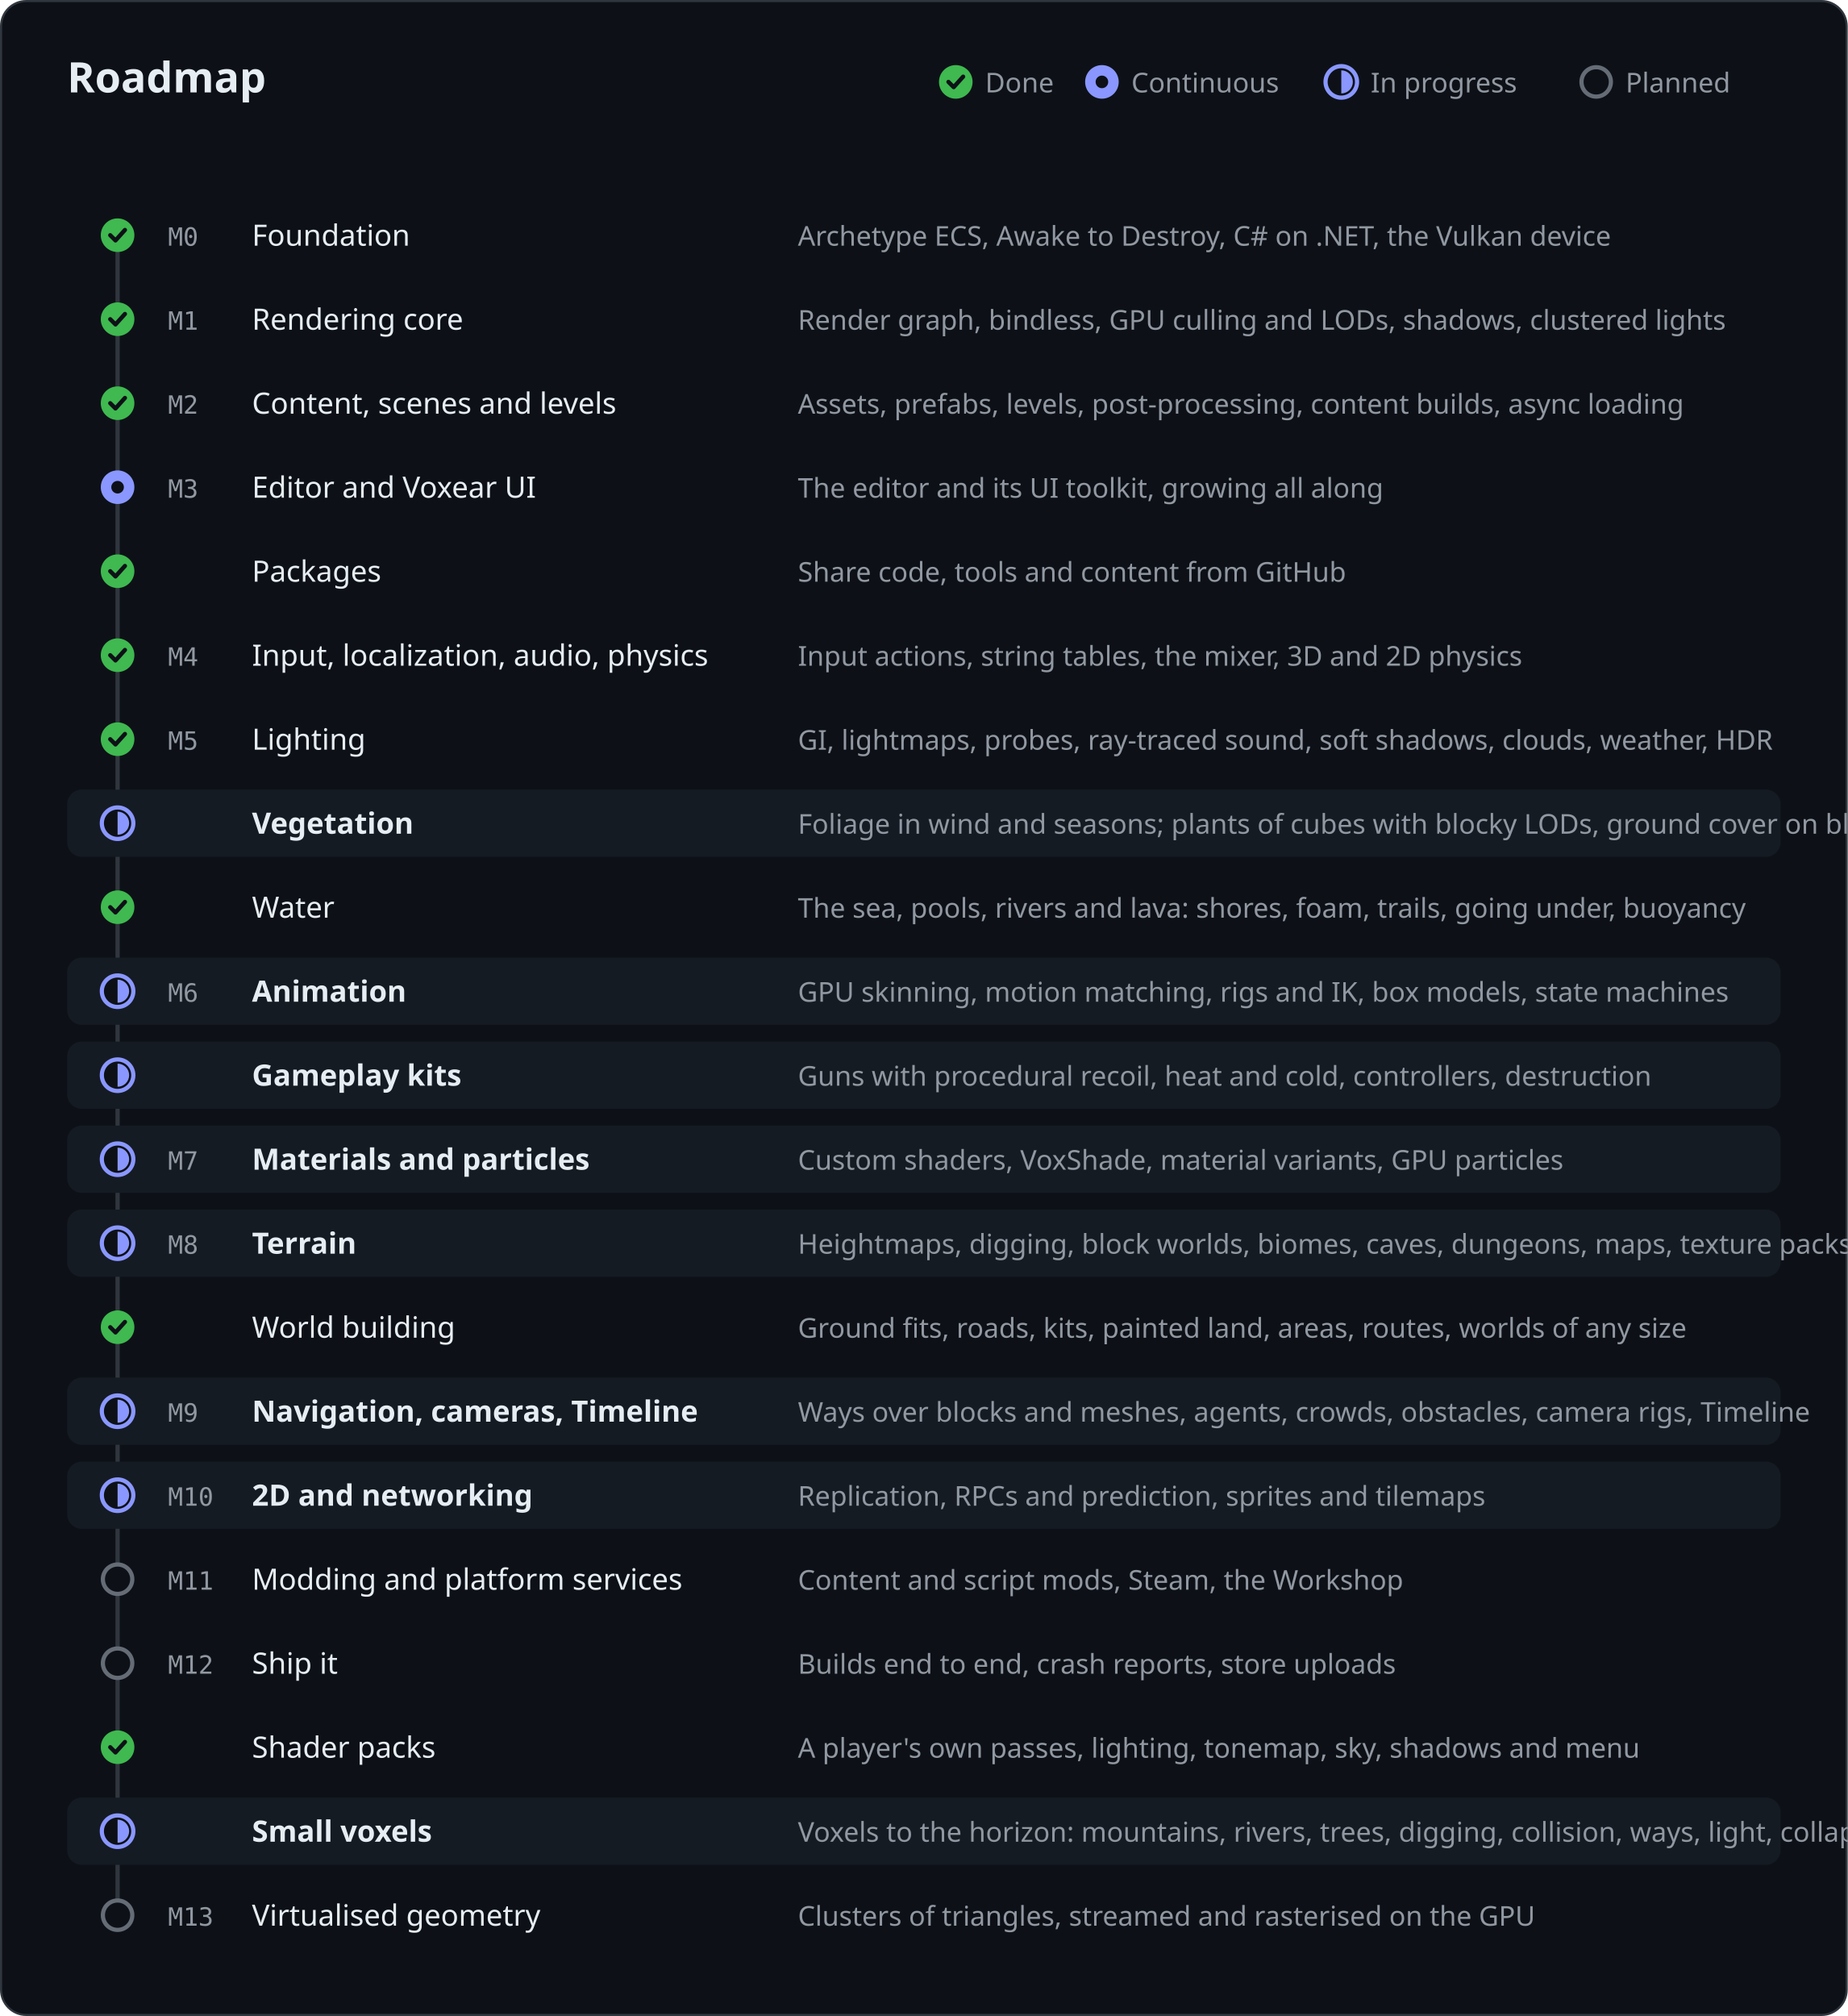
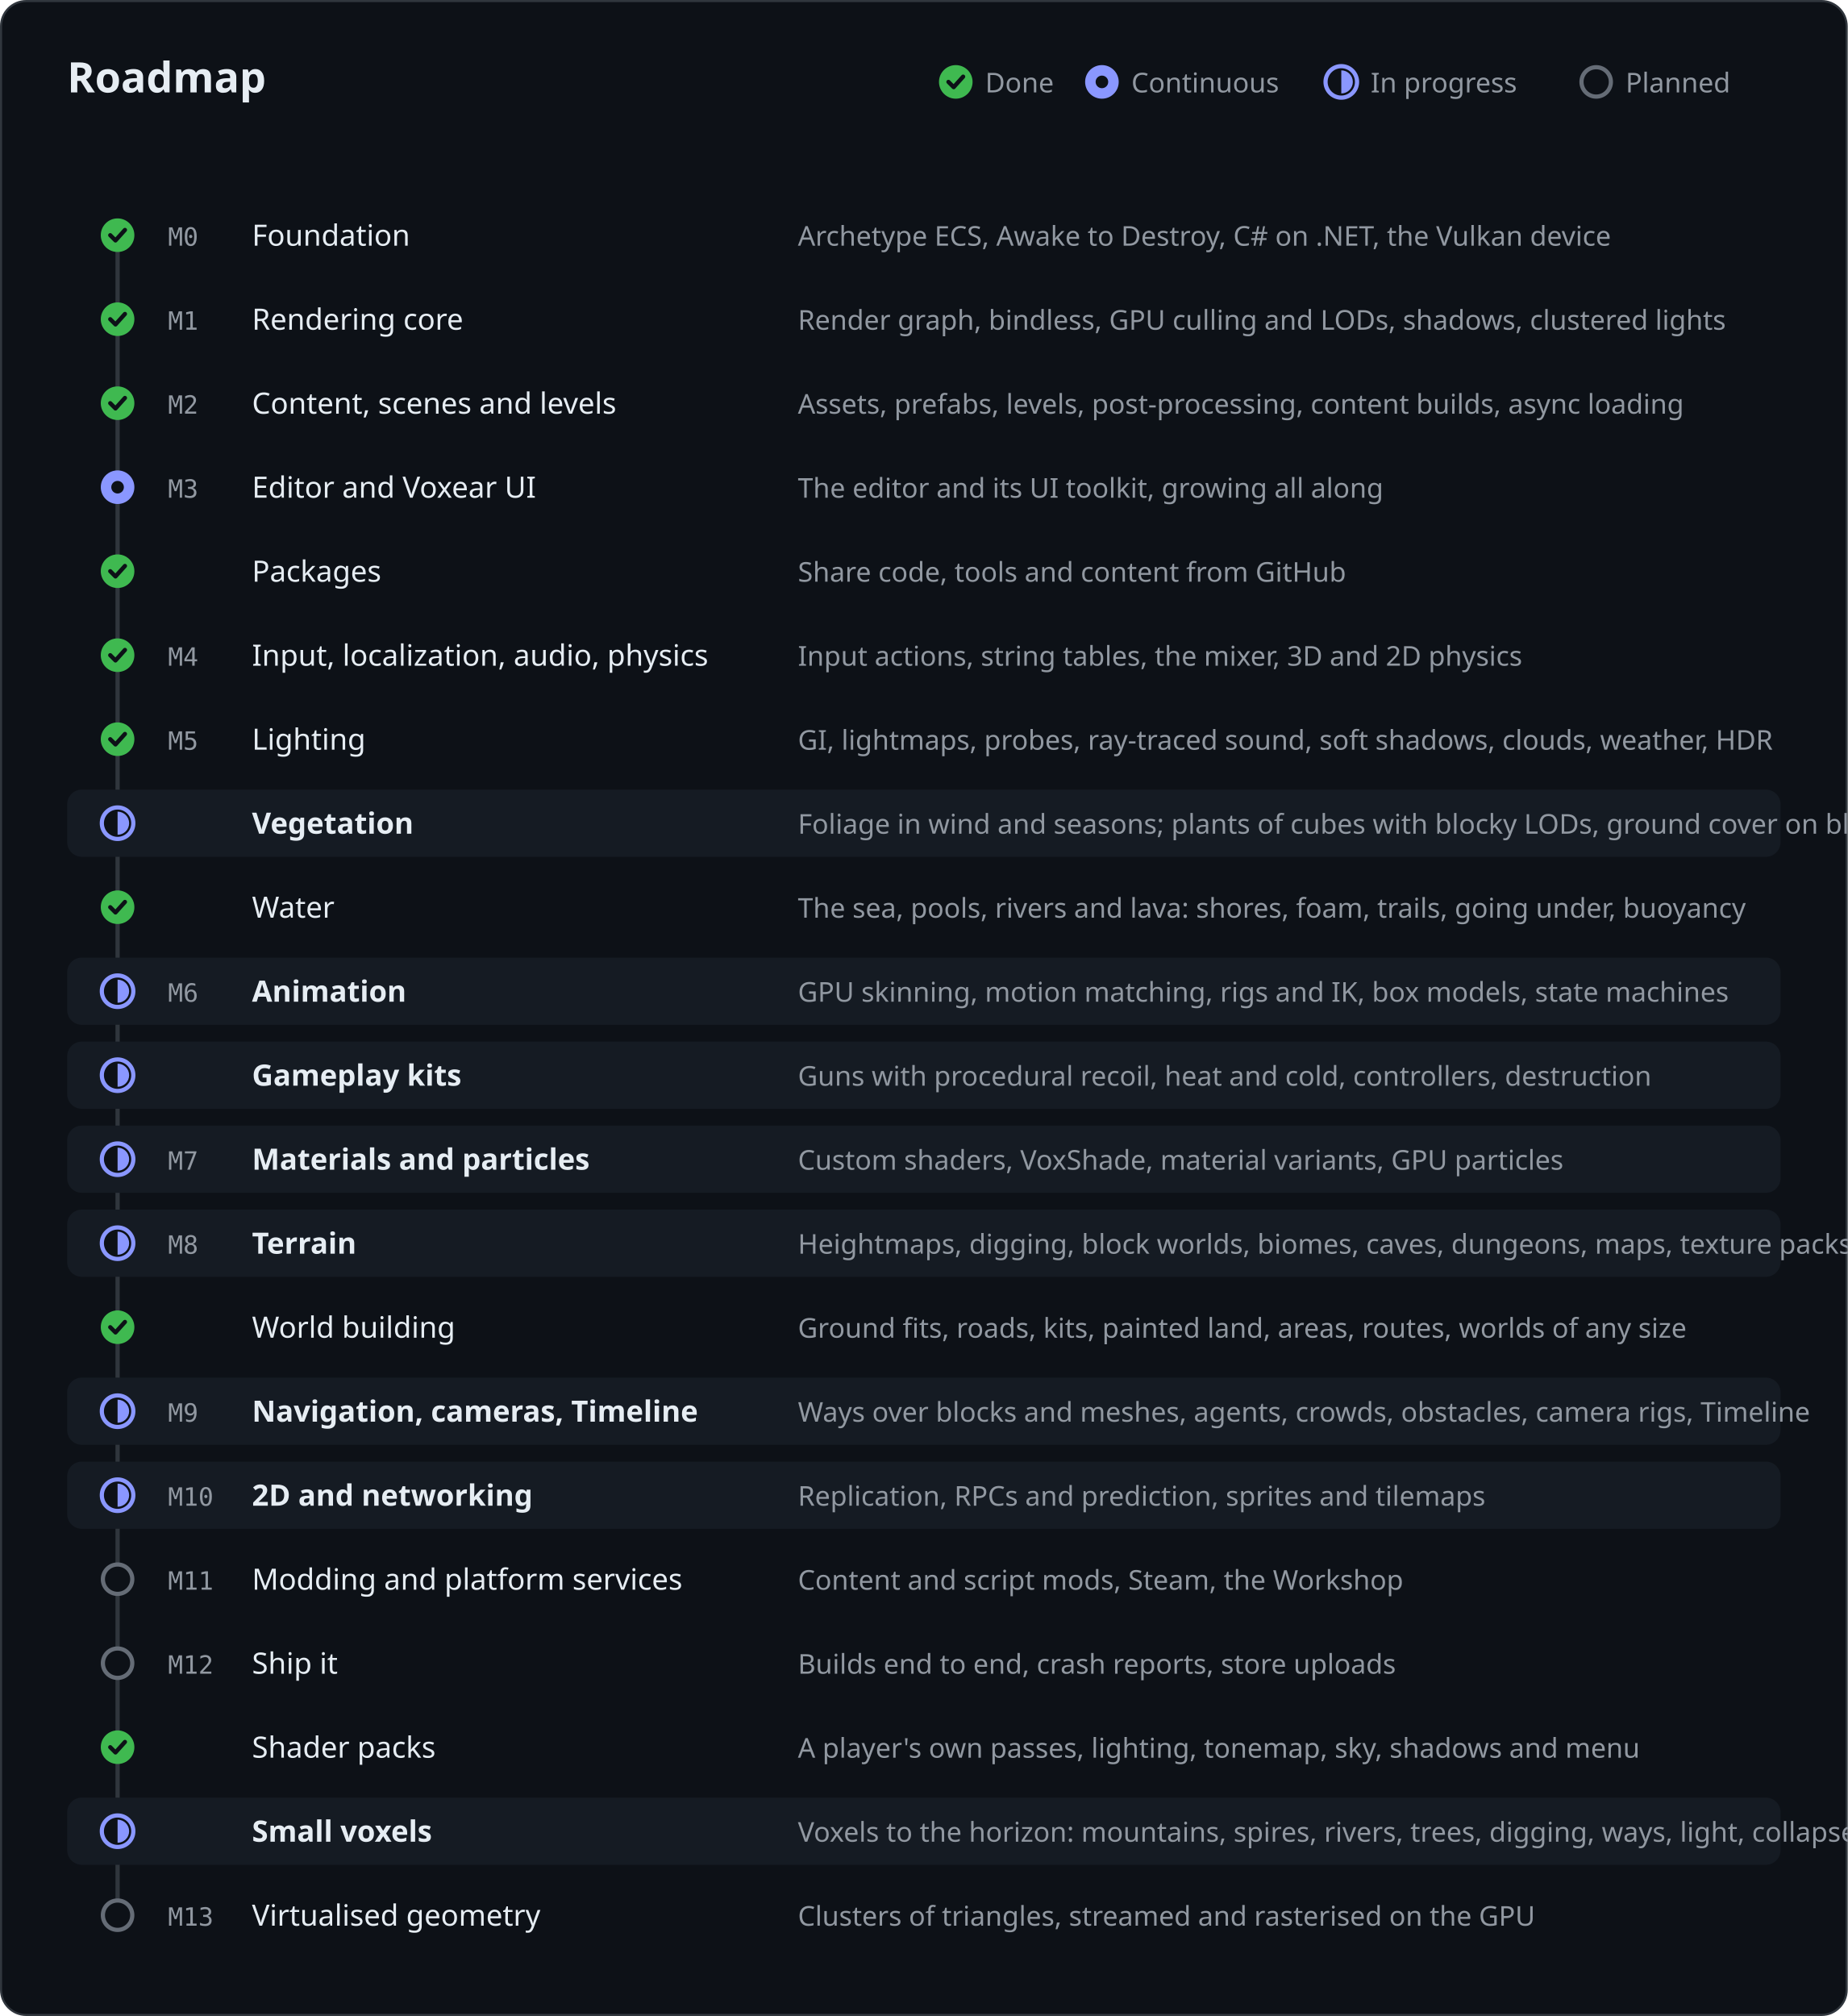
<svg xmlns="http://www.w3.org/2000/svg" width="880" height="960" viewBox="0 0 880 960" role="img" aria-label="Voxear roadmap">
  <rect x="0.5" y="0.5" width="879" height="959" rx="12" fill="#0d1117" stroke="#30363d" />
  <text x="32" y="44" font-family="-apple-system, BlinkMacSystemFont, 'Segoe UI', 'Noto Sans', Helvetica, Arial, sans-serif" font-size="20" font-weight="600" fill="#e6edf3">Roadmap</text>
  <circle cx="760.2" cy="39" r="7" fill="#0d1117" stroke="#656c76" stroke-width="2" />
  <text x="774.2" y="44" font-family="-apple-system, BlinkMacSystemFont, 'Segoe UI', 'Noto Sans', Helvetica, Arial, sans-serif" font-size="13" fill="#9198a1">Planned</text>
  <circle cx="638.8" cy="39" r="7.5" fill="#0d1117" stroke="#8a97ff" stroke-width="2" />
  <path d="M638.8 33.5 a5.5 5.5 0 0 1 0 11 z" fill="#8a97ff" />
  <text x="652.8" y="44" font-family="-apple-system, BlinkMacSystemFont, 'Segoe UI', 'Noto Sans', Helvetica, Arial, sans-serif" font-size="13" fill="#9198a1">In progress</text>
  <circle cx="524.8" cy="39" r="8" fill="#8a97ff" />
  <circle cx="524.8" cy="39" r="3" fill="#0d1117" />
  <text x="538.8" y="44" font-family="-apple-system, BlinkMacSystemFont, 'Segoe UI', 'Noto Sans', Helvetica, Arial, sans-serif" font-size="13" fill="#9198a1">Continuous</text>
  <circle cx="455.2" cy="39" r="8" fill="#3fb950" />
  <path d="M451.7 39 l2.5 2.5 l4.5-5" fill="none" stroke="#0d1117" stroke-width="2" stroke-linecap="round" stroke-linejoin="round" />
  <text x="469.2" y="44" font-family="-apple-system, BlinkMacSystemFont, 'Segoe UI', 'Noto Sans', Helvetica, Arial, sans-serif" font-size="13" fill="#9198a1">Done</text>
  <line x1="56" y1="112" x2="56" y2="912" stroke="#30363d" stroke-width="2" />
  <circle cx="56" cy="112" r="8" fill="#3fb950" />
  <path d="M52.5 112 l2.5 2.5 l4.5-5" fill="none" stroke="#0d1117" stroke-width="2" stroke-linecap="round" stroke-linejoin="round" />
  <text x="80" y="117" font-family="ui-monospace, SFMono-Regular, 'SF Mono', Menlo, Consolas, monospace" font-size="12" fill="#9198a1">M0</text>
  <text x="120" y="117" font-family="-apple-system, BlinkMacSystemFont, 'Segoe UI', 'Noto Sans', Helvetica, Arial, sans-serif" font-size="14" font-weight="500" fill="#e6edf3">Foundation</text>
  <text x="380" y="117" font-family="-apple-system, BlinkMacSystemFont, 'Segoe UI', 'Noto Sans', Helvetica, Arial, sans-serif" font-size="13" fill="#9198a1">Archetype ECS, Awake to Destroy, C# on .NET, the Vulkan device</text>
  <circle cx="56" cy="152" r="8" fill="#3fb950" />
  <path d="M52.5 152 l2.5 2.5 l4.5-5" fill="none" stroke="#0d1117" stroke-width="2" stroke-linecap="round" stroke-linejoin="round" />
  <text x="80" y="157" font-family="ui-monospace, SFMono-Regular, 'SF Mono', Menlo, Consolas, monospace" font-size="12" fill="#9198a1">M1</text>
  <text x="120" y="157" font-family="-apple-system, BlinkMacSystemFont, 'Segoe UI', 'Noto Sans', Helvetica, Arial, sans-serif" font-size="14" font-weight="500" fill="#e6edf3">Rendering core</text>
  <text x="380" y="157" font-family="-apple-system, BlinkMacSystemFont, 'Segoe UI', 'Noto Sans', Helvetica, Arial, sans-serif" font-size="13" fill="#9198a1">Render graph, bindless, GPU culling and LODs, shadows, clustered lights</text>
  <circle cx="56" cy="192" r="8" fill="#3fb950" />
  <path d="M52.5 192 l2.5 2.5 l4.5-5" fill="none" stroke="#0d1117" stroke-width="2" stroke-linecap="round" stroke-linejoin="round" />
  <text x="80" y="197" font-family="ui-monospace, SFMono-Regular, 'SF Mono', Menlo, Consolas, monospace" font-size="12" fill="#9198a1">M2</text>
  <text x="120" y="197" font-family="-apple-system, BlinkMacSystemFont, 'Segoe UI', 'Noto Sans', Helvetica, Arial, sans-serif" font-size="14" font-weight="500" fill="#e6edf3">Content, scenes and levels</text>
  <text x="380" y="197" font-family="-apple-system, BlinkMacSystemFont, 'Segoe UI', 'Noto Sans', Helvetica, Arial, sans-serif" font-size="13" fill="#9198a1">Assets, prefabs, levels, post-processing, content builds, async loading</text>
  <circle cx="56" cy="232" r="8" fill="#8a97ff" />
  <circle cx="56" cy="232" r="3" fill="#0d1117" />
  <text x="80" y="237" font-family="ui-monospace, SFMono-Regular, 'SF Mono', Menlo, Consolas, monospace" font-size="12" fill="#9198a1">M3</text>
  <text x="120" y="237" font-family="-apple-system, BlinkMacSystemFont, 'Segoe UI', 'Noto Sans', Helvetica, Arial, sans-serif" font-size="14" font-weight="500" fill="#e6edf3">Editor and Voxear UI</text>
  <text x="380" y="237" font-family="-apple-system, BlinkMacSystemFont, 'Segoe UI', 'Noto Sans', Helvetica, Arial, sans-serif" font-size="13" fill="#9198a1">The editor and its UI toolkit, growing all along</text>
  <circle cx="56" cy="272" r="8" fill="#3fb950" />
  <path d="M52.5 272 l2.5 2.5 l4.5-5" fill="none" stroke="#0d1117" stroke-width="2" stroke-linecap="round" stroke-linejoin="round" />
  <text x="80" y="277" font-family="ui-monospace, SFMono-Regular, 'SF Mono', Menlo, Consolas, monospace" font-size="12" fill="#9198a1" />
  <text x="120" y="277" font-family="-apple-system, BlinkMacSystemFont, 'Segoe UI', 'Noto Sans', Helvetica, Arial, sans-serif" font-size="14" font-weight="500" fill="#e6edf3">Packages</text>
  <text x="380" y="277" font-family="-apple-system, BlinkMacSystemFont, 'Segoe UI', 'Noto Sans', Helvetica, Arial, sans-serif" font-size="13" fill="#9198a1">Share code, tools and content from GitHub</text>
  <circle cx="56" cy="312" r="8" fill="#3fb950" />
  <path d="M52.5 312 l2.5 2.5 l4.5-5" fill="none" stroke="#0d1117" stroke-width="2" stroke-linecap="round" stroke-linejoin="round" />
  <text x="80" y="317" font-family="ui-monospace, SFMono-Regular, 'SF Mono', Menlo, Consolas, monospace" font-size="12" fill="#9198a1">M4</text>
  <text x="120" y="317" font-family="-apple-system, BlinkMacSystemFont, 'Segoe UI', 'Noto Sans', Helvetica, Arial, sans-serif" font-size="14" font-weight="500" fill="#e6edf3">Input, localization, audio, physics</text>
  <text x="380" y="317" font-family="-apple-system, BlinkMacSystemFont, 'Segoe UI', 'Noto Sans', Helvetica, Arial, sans-serif" font-size="13" fill="#9198a1">Input actions, string tables, the mixer, 3D and 2D physics</text>
  <circle cx="56" cy="352" r="8" fill="#3fb950" />
  <path d="M52.5 352 l2.5 2.5 l4.5-5" fill="none" stroke="#0d1117" stroke-width="2" stroke-linecap="round" stroke-linejoin="round" />
  <text x="80" y="357" font-family="ui-monospace, SFMono-Regular, 'SF Mono', Menlo, Consolas, monospace" font-size="12" fill="#9198a1">M5</text>
  <text x="120" y="357" font-family="-apple-system, BlinkMacSystemFont, 'Segoe UI', 'Noto Sans', Helvetica, Arial, sans-serif" font-size="14" font-weight="500" fill="#e6edf3">Lighting</text>
  <text x="380" y="357" font-family="-apple-system, BlinkMacSystemFont, 'Segoe UI', 'Noto Sans', Helvetica, Arial, sans-serif" font-size="13" fill="#9198a1">GI, lightmaps, probes, ray-traced sound, soft shadows, clouds, weather, HDR</text>
  <rect x="32" y="376" width="816" height="32" rx="7" fill="#151b23" />
  <circle cx="56" cy="392" r="7.5" fill="#0d1117" stroke="#8a97ff" stroke-width="2" />
  <path d="M56 386.5 a5.5 5.5 0 0 1 0 11 z" fill="#8a97ff" />
  <text x="80" y="397" font-family="ui-monospace, SFMono-Regular, 'SF Mono', Menlo, Consolas, monospace" font-size="12" fill="#9198a1" />
  <text x="120" y="397" font-family="-apple-system, BlinkMacSystemFont, 'Segoe UI', 'Noto Sans', Helvetica, Arial, sans-serif" font-size="14" font-weight="600" fill="#e6edf3">Vegetation</text>
  <text x="380" y="397" font-family="-apple-system, BlinkMacSystemFont, 'Segoe UI', 'Noto Sans', Helvetica, Arial, sans-serif" font-size="13" fill="#9198a1">Foliage in wind and seasons; plants of cubes with blocky LODs, ground cover on blocks</text>
  <circle cx="56" cy="432" r="8" fill="#3fb950" />
  <path d="M52.5 432 l2.5 2.5 l4.5-5" fill="none" stroke="#0d1117" stroke-width="2" stroke-linecap="round" stroke-linejoin="round" />
  <text x="80" y="437" font-family="ui-monospace, SFMono-Regular, 'SF Mono', Menlo, Consolas, monospace" font-size="12" fill="#9198a1" />
  <text x="120" y="437" font-family="-apple-system, BlinkMacSystemFont, 'Segoe UI', 'Noto Sans', Helvetica, Arial, sans-serif" font-size="14" font-weight="500" fill="#e6edf3">Water</text>
  <text x="380" y="437" font-family="-apple-system, BlinkMacSystemFont, 'Segoe UI', 'Noto Sans', Helvetica, Arial, sans-serif" font-size="13" fill="#9198a1">The sea, pools, rivers and lava: shores, foam, trails, going under, buoyancy</text>
  <rect x="32" y="456" width="816" height="32" rx="7" fill="#151b23" />
  <circle cx="56" cy="472" r="7.5" fill="#0d1117" stroke="#8a97ff" stroke-width="2" />
  <path d="M56 466.5 a5.5 5.5 0 0 1 0 11 z" fill="#8a97ff" />
  <text x="80" y="477" font-family="ui-monospace, SFMono-Regular, 'SF Mono', Menlo, Consolas, monospace" font-size="12" fill="#9198a1">M6</text>
  <text x="120" y="477" font-family="-apple-system, BlinkMacSystemFont, 'Segoe UI', 'Noto Sans', Helvetica, Arial, sans-serif" font-size="14" font-weight="600" fill="#e6edf3">Animation</text>
  <text x="380" y="477" font-family="-apple-system, BlinkMacSystemFont, 'Segoe UI', 'Noto Sans', Helvetica, Arial, sans-serif" font-size="13" fill="#9198a1">GPU skinning, motion matching, rigs and IK, box models, state machines</text>
  <rect x="32" y="496" width="816" height="32" rx="7" fill="#151b23" />
  <circle cx="56" cy="512" r="7.5" fill="#0d1117" stroke="#8a97ff" stroke-width="2" />
  <path d="M56 506.5 a5.5 5.5 0 0 1 0 11 z" fill="#8a97ff" />
  <text x="80" y="517" font-family="ui-monospace, SFMono-Regular, 'SF Mono', Menlo, Consolas, monospace" font-size="12" fill="#9198a1" />
  <text x="120" y="517" font-family="-apple-system, BlinkMacSystemFont, 'Segoe UI', 'Noto Sans', Helvetica, Arial, sans-serif" font-size="14" font-weight="600" fill="#e6edf3">Gameplay kits</text>
  <text x="380" y="517" font-family="-apple-system, BlinkMacSystemFont, 'Segoe UI', 'Noto Sans', Helvetica, Arial, sans-serif" font-size="13" fill="#9198a1">Guns with procedural recoil, heat and cold, controllers, destruction</text>
  <rect x="32" y="536" width="816" height="32" rx="7" fill="#151b23" />
  <circle cx="56" cy="552" r="7.5" fill="#0d1117" stroke="#8a97ff" stroke-width="2" />
  <path d="M56 546.5 a5.5 5.5 0 0 1 0 11 z" fill="#8a97ff" />
  <text x="80" y="557" font-family="ui-monospace, SFMono-Regular, 'SF Mono', Menlo, Consolas, monospace" font-size="12" fill="#9198a1">M7</text>
  <text x="120" y="557" font-family="-apple-system, BlinkMacSystemFont, 'Segoe UI', 'Noto Sans', Helvetica, Arial, sans-serif" font-size="14" font-weight="600" fill="#e6edf3">Materials and particles</text>
  <text x="380" y="557" font-family="-apple-system, BlinkMacSystemFont, 'Segoe UI', 'Noto Sans', Helvetica, Arial, sans-serif" font-size="13" fill="#9198a1">Custom shaders, VoxShade, material variants, GPU particles</text>
  <rect x="32" y="576" width="816" height="32" rx="7" fill="#151b23" />
  <circle cx="56" cy="592" r="7.5" fill="#0d1117" stroke="#8a97ff" stroke-width="2" />
  <path d="M56 586.5 a5.5 5.5 0 0 1 0 11 z" fill="#8a97ff" />
  <text x="80" y="597" font-family="ui-monospace, SFMono-Regular, 'SF Mono', Menlo, Consolas, monospace" font-size="12" fill="#9198a1">M8</text>
  <text x="120" y="597" font-family="-apple-system, BlinkMacSystemFont, 'Segoe UI', 'Noto Sans', Helvetica, Arial, sans-serif" font-size="14" font-weight="600" fill="#e6edf3">Terrain</text>
  <text x="380" y="597" font-family="-apple-system, BlinkMacSystemFont, 'Segoe UI', 'Noto Sans', Helvetica, Arial, sans-serif" font-size="13" fill="#9198a1">Heightmaps, digging, block worlds, biomes, caves, dungeons, maps, texture packs</text>
  <circle cx="56" cy="632" r="8" fill="#3fb950" />
  <path d="M52.5 632 l2.5 2.5 l4.5-5" fill="none" stroke="#0d1117" stroke-width="2" stroke-linecap="round" stroke-linejoin="round" />
  <text x="80" y="637" font-family="ui-monospace, SFMono-Regular, 'SF Mono', Menlo, Consolas, monospace" font-size="12" fill="#9198a1" />
  <text x="120" y="637" font-family="-apple-system, BlinkMacSystemFont, 'Segoe UI', 'Noto Sans', Helvetica, Arial, sans-serif" font-size="14" font-weight="500" fill="#e6edf3">World building</text>
  <text x="380" y="637" font-family="-apple-system, BlinkMacSystemFont, 'Segoe UI', 'Noto Sans', Helvetica, Arial, sans-serif" font-size="13" fill="#9198a1">Ground fits, roads, kits, painted land, areas, routes, worlds of any size</text>
  <rect x="32" y="656" width="816" height="32" rx="7" fill="#151b23" />
  <circle cx="56" cy="672" r="7.5" fill="#0d1117" stroke="#8a97ff" stroke-width="2" />
  <path d="M56 666.5 a5.5 5.5 0 0 1 0 11 z" fill="#8a97ff" />
  <text x="80" y="677" font-family="ui-monospace, SFMono-Regular, 'SF Mono', Menlo, Consolas, monospace" font-size="12" fill="#9198a1">M9</text>
  <text x="120" y="677" font-family="-apple-system, BlinkMacSystemFont, 'Segoe UI', 'Noto Sans', Helvetica, Arial, sans-serif" font-size="14" font-weight="600" fill="#e6edf3">Navigation, cameras, Timeline</text>
  <text x="380" y="677" font-family="-apple-system, BlinkMacSystemFont, 'Segoe UI', 'Noto Sans', Helvetica, Arial, sans-serif" font-size="13" fill="#9198a1">Ways over blocks and meshes, agents, crowds, obstacles, camera rigs, Timeline</text>
  <rect x="32" y="696" width="816" height="32" rx="7" fill="#151b23" />
  <circle cx="56" cy="712" r="7.5" fill="#0d1117" stroke="#8a97ff" stroke-width="2" />
  <path d="M56 706.5 a5.5 5.5 0 0 1 0 11 z" fill="#8a97ff" />
  <text x="80" y="717" font-family="ui-monospace, SFMono-Regular, 'SF Mono', Menlo, Consolas, monospace" font-size="12" fill="#9198a1">M10</text>
  <text x="120" y="717" font-family="-apple-system, BlinkMacSystemFont, 'Segoe UI', 'Noto Sans', Helvetica, Arial, sans-serif" font-size="14" font-weight="600" fill="#e6edf3">2D and networking</text>
  <text x="380" y="717" font-family="-apple-system, BlinkMacSystemFont, 'Segoe UI', 'Noto Sans', Helvetica, Arial, sans-serif" font-size="13" fill="#9198a1">Replication, RPCs and prediction, sprites and tilemaps</text>
  <circle cx="56" cy="752" r="7" fill="#0d1117" stroke="#656c76" stroke-width="2" />
  <text x="80" y="757" font-family="ui-monospace, SFMono-Regular, 'SF Mono', Menlo, Consolas, monospace" font-size="12" fill="#9198a1">M11</text>
  <text x="120" y="757" font-family="-apple-system, BlinkMacSystemFont, 'Segoe UI', 'Noto Sans', Helvetica, Arial, sans-serif" font-size="14" font-weight="500" fill="#e6edf3">Modding and platform services</text>
  <text x="380" y="757" font-family="-apple-system, BlinkMacSystemFont, 'Segoe UI', 'Noto Sans', Helvetica, Arial, sans-serif" font-size="13" fill="#9198a1">Content and script mods, Steam, the Workshop</text>
  <circle cx="56" cy="792" r="7" fill="#0d1117" stroke="#656c76" stroke-width="2" />
  <text x="80" y="797" font-family="ui-monospace, SFMono-Regular, 'SF Mono', Menlo, Consolas, monospace" font-size="12" fill="#9198a1">M12</text>
  <text x="120" y="797" font-family="-apple-system, BlinkMacSystemFont, 'Segoe UI', 'Noto Sans', Helvetica, Arial, sans-serif" font-size="14" font-weight="500" fill="#e6edf3">Ship it</text>
  <text x="380" y="797" font-family="-apple-system, BlinkMacSystemFont, 'Segoe UI', 'Noto Sans', Helvetica, Arial, sans-serif" font-size="13" fill="#9198a1">Builds end to end, crash reports, store uploads</text>
  <circle cx="56" cy="832" r="8" fill="#3fb950" />
  <path d="M52.5 832 l2.5 2.5 l4.5-5" fill="none" stroke="#0d1117" stroke-width="2" stroke-linecap="round" stroke-linejoin="round" />
  <text x="80" y="837" font-family="ui-monospace, SFMono-Regular, 'SF Mono', Menlo, Consolas, monospace" font-size="12" fill="#9198a1" />
  <text x="120" y="837" font-family="-apple-system, BlinkMacSystemFont, 'Segoe UI', 'Noto Sans', Helvetica, Arial, sans-serif" font-size="14" font-weight="500" fill="#e6edf3">Shader packs</text>
  <text x="380" y="837" font-family="-apple-system, BlinkMacSystemFont, 'Segoe UI', 'Noto Sans', Helvetica, Arial, sans-serif" font-size="13" fill="#9198a1">A player's own passes, lighting, tonemap, sky, shadows and menu</text>
  <rect x="32" y="856" width="816" height="32" rx="7" fill="#151b23" />
  <circle cx="56" cy="872" r="7.5" fill="#0d1117" stroke="#8a97ff" stroke-width="2" />
  <path d="M56 866.5 a5.5 5.5 0 0 1 0 11 z" fill="#8a97ff" />
  <text x="80" y="877" font-family="ui-monospace, SFMono-Regular, 'SF Mono', Menlo, Consolas, monospace" font-size="12" fill="#9198a1" />
  <text x="120" y="877" font-family="-apple-system, BlinkMacSystemFont, 'Segoe UI', 'Noto Sans', Helvetica, Arial, sans-serif" font-size="14" font-weight="600" fill="#e6edf3">Small voxels</text>
-   <text x="380" y="877" font-family="-apple-system, BlinkMacSystemFont, 'Segoe UI', 'Noto Sans', Helvetica, Arial, sans-serif" font-size="13" fill="#9198a1">Voxels to the horizon: mountains, rivers, trees, digging, collision, ways, light, collapse</text>
+   <text x="380" y="877" font-family="-apple-system, BlinkMacSystemFont, 'Segoe UI', 'Noto Sans', Helvetica, Arial, sans-serif" font-size="13" fill="#9198a1">Voxels to the horizon: mountains, spires, rivers, trees, digging, ways, light, collapse</text>
  <circle cx="56" cy="912" r="7" fill="#0d1117" stroke="#656c76" stroke-width="2" />
  <text x="80" y="917" font-family="ui-monospace, SFMono-Regular, 'SF Mono', Menlo, Consolas, monospace" font-size="12" fill="#9198a1">M13</text>
  <text x="120" y="917" font-family="-apple-system, BlinkMacSystemFont, 'Segoe UI', 'Noto Sans', Helvetica, Arial, sans-serif" font-size="14" font-weight="500" fill="#e6edf3">Virtualised geometry</text>
  <text x="380" y="917" font-family="-apple-system, BlinkMacSystemFont, 'Segoe UI', 'Noto Sans', Helvetica, Arial, sans-serif" font-size="13" fill="#9198a1">Clusters of triangles, streamed and rasterised on the GPU</text>
</svg>
